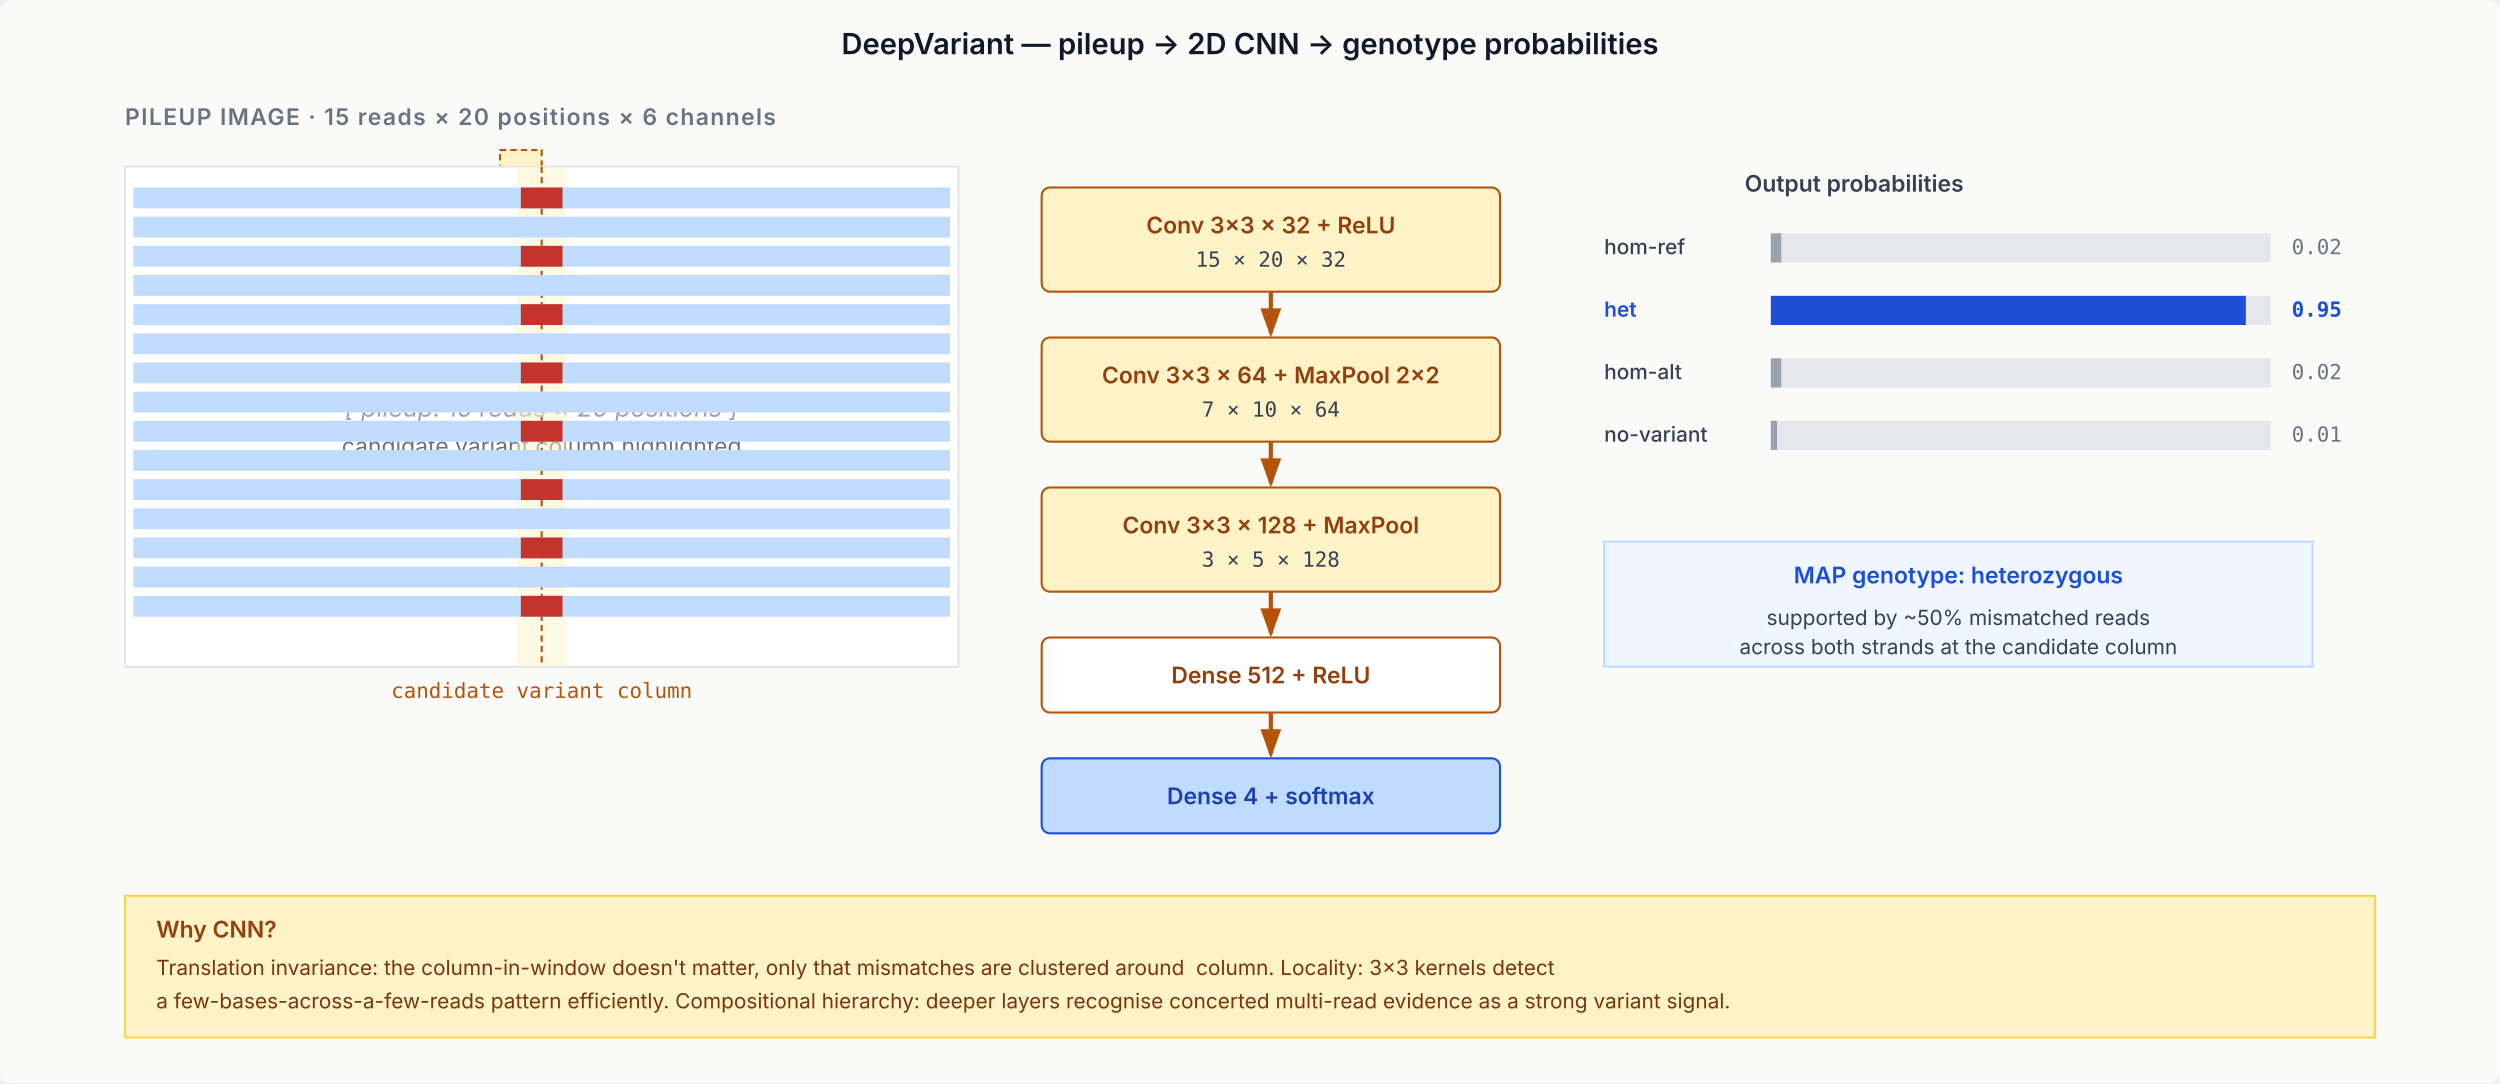
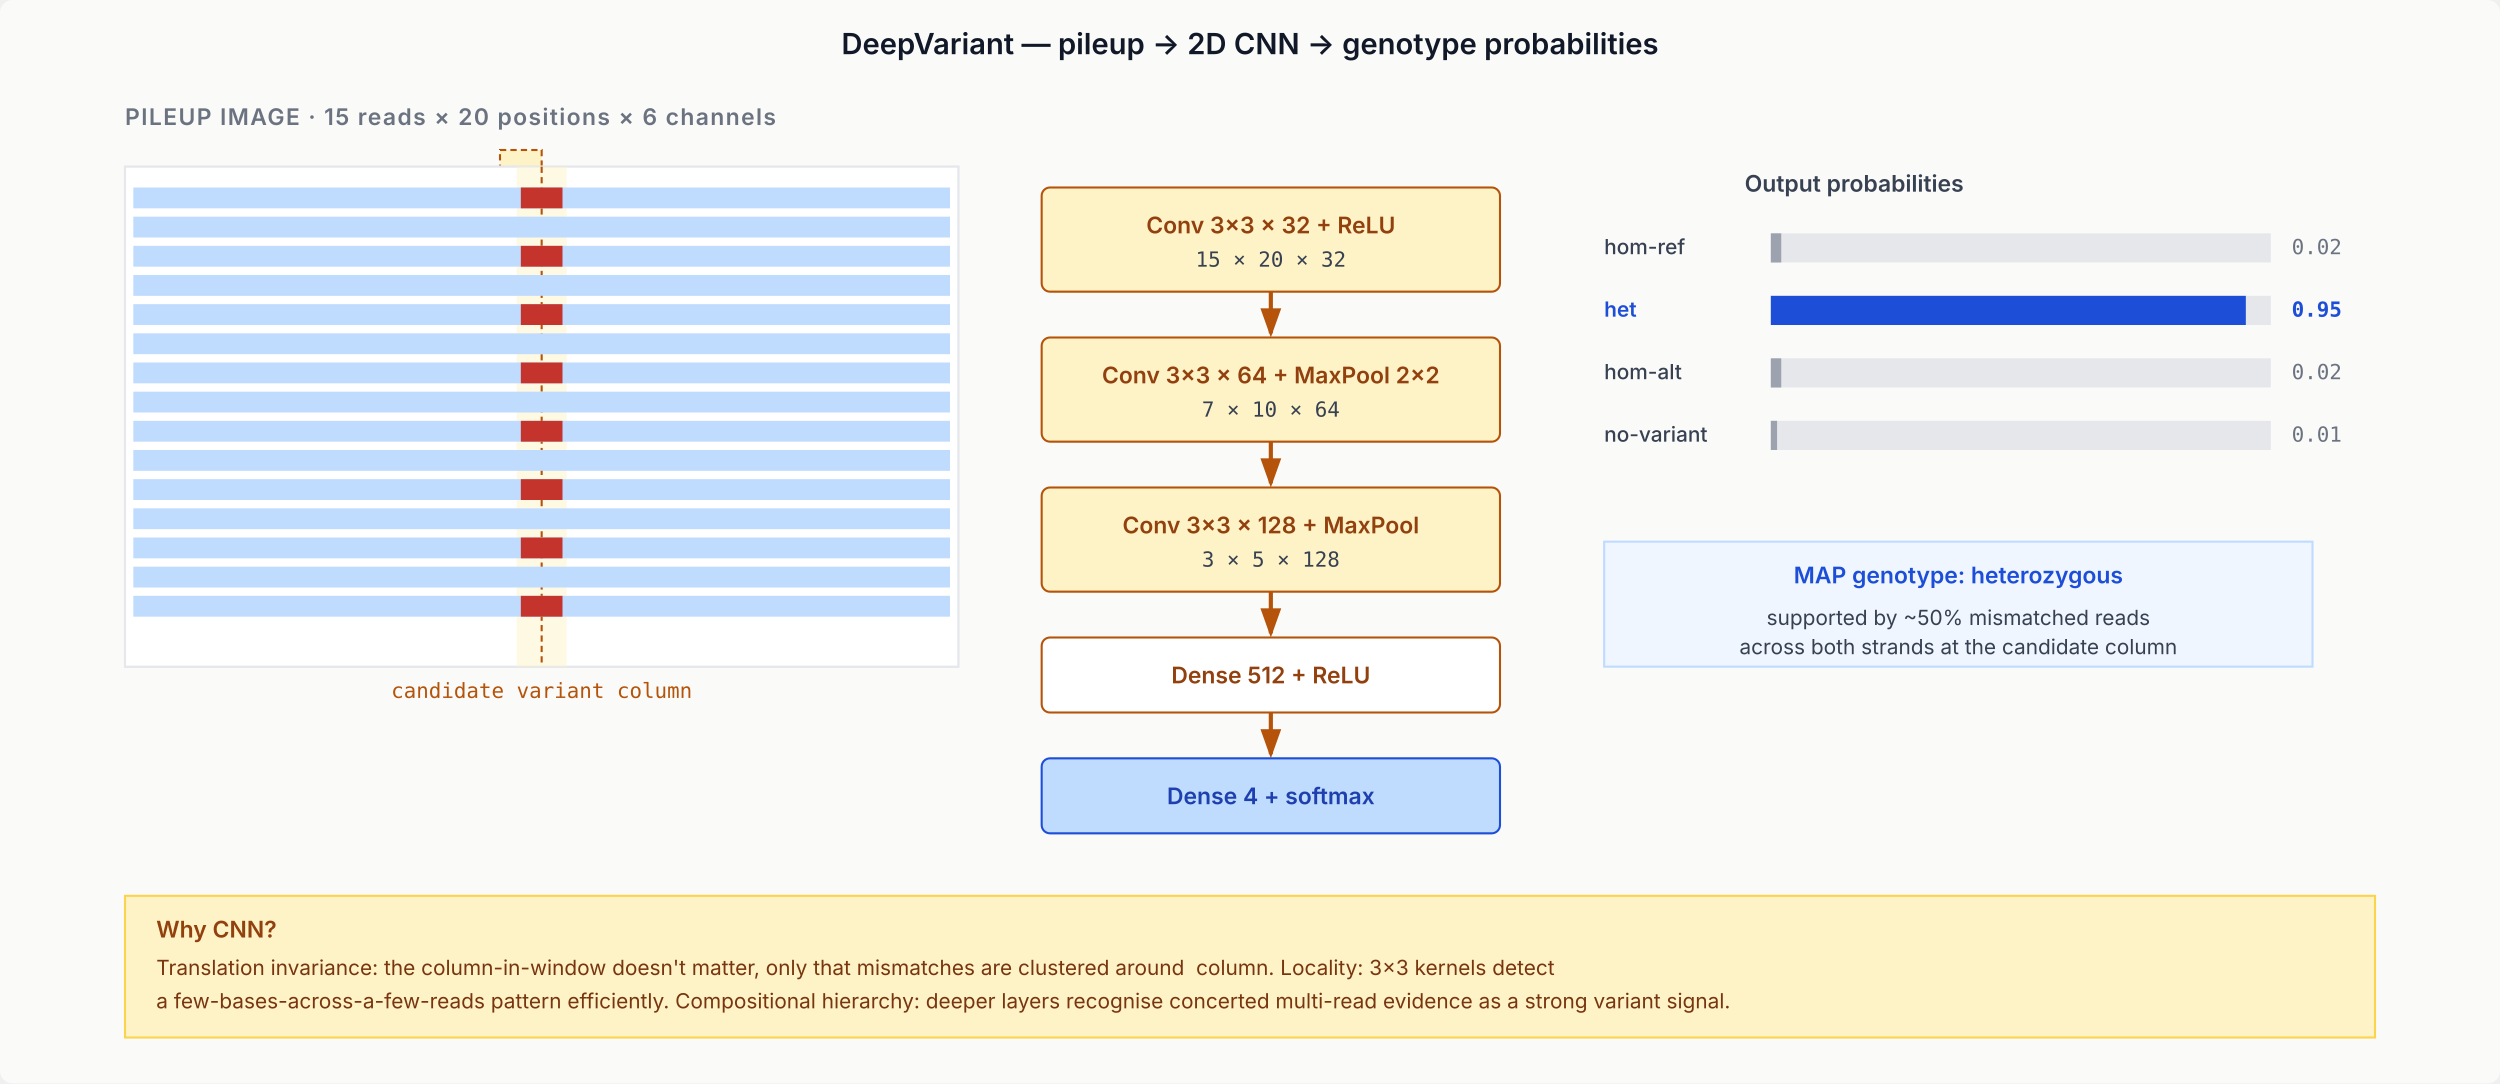
<svg xmlns="http://www.w3.org/2000/svg" viewBox="0 0 1200 520" width="1200" height="520" font-family="Inter, sans-serif">
  <defs>
    <style>text { font-family: Inter, sans-serif; } .mono { font-family: 'JetBrains Mono', monospace; }</style>
    <marker id="ar1" markerWidth="7" markerHeight="5" refX="6" refY="2.5" orient="auto">
      <polygon points="0 0, 7 2.5, 0 5" fill="#b45309" />
    </marker>
  </defs>
  <rect width="1200" height="520" fill="#fafaf9" rx="6" />
  <text x="600" y="26" text-anchor="middle" font-size="14" font-weight="600" fill="#111827">DeepVariant — pileup → 2D CNN → genotype probabilities</text>
  <text x="60" y="60" font-size="11" font-weight="600" fill="#6b7280" letter-spacing="0.06em">PILEUP IMAGE · 15 reads × 20 positions × 6 channels</text>
  <g transform="translate(60,72)">
    <rect x="180" y="0" width="20" height="240" fill="#fef3c7" stroke="#b45309" stroke-dasharray="3,2" />
    <g>
      
      
    </g>
    <g id="cells" font-size="9" class="mono" fill="#374151">
      
    </g>
  </g>
  <g transform="translate(60,72)">
    
    
  </g>
  <g class="mono" font-size="9">
    <g transform="translate(60,80)">
      <rect x="0" y="0" width="400" height="240" fill="#fff" stroke="#e5e7eb" />
    </g>
  </g>
  <g class="mono" font-size="9" fill="#fff">
    <g transform="translate(60,80)">
      <g>
        <rect x="0" y="0" width="20" height="14" fill="#2563eb" />
        <text x="10" y="11" text-anchor="middle">A</text>
        <rect x="20" y="0" width="20" height="14" fill="#b45309" />
        <text x="30" y="11" text-anchor="middle">C</text>
        <rect x="40" y="0" width="20" height="14" fill="#059669" />
        <text x="50" y="11" text-anchor="middle">G</text>
        <rect x="60" y="0" width="20" height="14" fill="#c4342c" />
        <text x="70" y="11" text-anchor="middle">T</text>
        <rect x="80" y="0" width="20" height="14" fill="#2563eb" />
        <text x="90" y="11" text-anchor="middle">A</text>
        <rect x="100" y="0" width="20" height="14" fill="#b45309" />
        <text x="110" y="11" text-anchor="middle">C</text>
        <rect x="120" y="0" width="20" height="14" fill="#059669" />
        <text x="130" y="11" text-anchor="middle">G</text>
        <rect x="140" y="0" width="20" height="14" fill="#c4342c" />
        <text x="150" y="11" text-anchor="middle">T</text>
        <rect x="160" y="0" width="20" height="14" fill="#2563eb" />
        <text x="170" y="11" text-anchor="middle">A</text>
        <rect x="180" y="0" width="20" height="14" fill="#c4342c" />
        <text x="190" y="11" text-anchor="middle">T</text>
        <rect x="200" y="0" width="20" height="14" fill="#b45309" />
        <text x="210" y="11" text-anchor="middle">C</text>
        <rect x="220" y="0" width="20" height="14" fill="#059669" />
        <text x="230" y="11" text-anchor="middle">G</text>
      </g>
    </g>
  </g>
  <g transform="translate(60,80)">
    
    
  </g>
  <rect x="60" y="80" width="400" height="240" fill="#fff" stroke="#e5e7eb" />
-   <text x="260" y="200" text-anchor="middle" font-size="12" fill="#9ca3af" font-style="italic">[ pileup: 15 reads × 20 positions ]</text>
-   <text x="260" y="218" text-anchor="middle" font-size="11" fill="#6b7280">candidate variant column highlighted</text>
  <rect x="248" y="80" width="24" height="240" fill="#fef3c7" opacity="0.5" />
  <line x1="260" y1="80" x2="260" y2="320" stroke="#b45309" stroke-dasharray="3,2" />
  <g transform="translate(60,90)">
    <g fill="#bfdbfe">
      <rect x="4" y="0" width="392" height="10" />
      <rect x="4" y="14" width="392" height="10" />
      <rect x="4" y="28" width="392" height="10" />
      <rect x="4" y="42" width="392" height="10" />
      <rect x="4" y="56" width="392" height="10" />
      <rect x="4" y="70" width="392" height="10" />
      <rect x="4" y="84" width="392" height="10" />
      <rect x="4" y="98" width="392" height="10" />
      <rect x="4" y="112" width="392" height="10" />
      <rect x="4" y="126" width="392" height="10" />
      <rect x="4" y="140" width="392" height="10" />
      <rect x="4" y="154" width="392" height="10" />
      <rect x="4" y="168" width="392" height="10" />
      <rect x="4" y="182" width="392" height="10" />
      <rect x="4" y="196" width="392" height="10" />
    </g>
    <g fill="#c4342c">
      <rect x="190" y="0" width="20" height="10" />
      <rect x="190" y="28" width="20" height="10" />
      <rect x="190" y="56" width="20" height="10" />
      <rect x="190" y="84" width="20" height="10" />
      <rect x="190" y="112" width="20" height="10" />
      <rect x="190" y="140" width="20" height="10" />
      <rect x="190" y="168" width="20" height="10" />
      <rect x="190" y="196" width="20" height="10" />
    </g>
  </g>
  <text x="260" y="335" text-anchor="middle" font-size="10" fill="#b45309" class="mono">candidate variant column</text>
  <g transform="translate(500,90)">
    <rect x="0" y="0" width="220" height="50" fill="#fef3c7" stroke="#b45309" rx="4" />
    <text x="110" y="22" text-anchor="middle" font-size="11" font-weight="600" fill="#92400e">Conv 3×3 × 32 + ReLU</text>
    <text x="110" y="38" text-anchor="middle" font-size="10" class="mono" fill="#374151">15 × 20 × 32</text>
    <line x1="110" y1="50" x2="110" y2="70" stroke="#b45309" stroke-width="2" marker-end="url(#ar1)" />
    <rect x="0" y="72" width="220" height="50" fill="#fef3c7" stroke="#b45309" rx="4" />
    <text x="110" y="94" text-anchor="middle" font-size="11" font-weight="600" fill="#92400e">Conv 3×3 × 64 + MaxPool 2×2</text>
    <text x="110" y="110" text-anchor="middle" font-size="10" class="mono" fill="#374151">7 × 10 × 64</text>
    <line x1="110" y1="122" x2="110" y2="142" stroke="#b45309" stroke-width="2" marker-end="url(#ar1)" />
    <rect x="0" y="144" width="220" height="50" fill="#fef3c7" stroke="#b45309" rx="4" />
    <text x="110" y="166" text-anchor="middle" font-size="11" font-weight="600" fill="#92400e">Conv 3×3 × 128 + MaxPool</text>
    <text x="110" y="182" text-anchor="middle" font-size="10" class="mono" fill="#374151">3 × 5 × 128</text>
    <line x1="110" y1="194" x2="110" y2="214" stroke="#b45309" stroke-width="2" marker-end="url(#ar1)" />
    <rect x="0" y="216" width="220" height="36" fill="#fff" stroke="#b45309" rx="4" />
    <text x="110" y="238" text-anchor="middle" font-size="11" font-weight="600" fill="#92400e">Dense 512 + ReLU</text>
    <line x1="110" y1="252" x2="110" y2="272" stroke="#b45309" stroke-width="2" marker-end="url(#ar1)" />
    <rect x="0" y="274" width="220" height="36" fill="#bfdbfe" stroke="#1d4ed8" rx="4" />
    <text x="110" y="296" text-anchor="middle" font-size="11" font-weight="600" fill="#1e40af">Dense 4 + softmax</text>
  </g>
  <g transform="translate(770,100)">
    <text x="120" y="-8" text-anchor="middle" font-size="11" font-weight="600" fill="#374151">Output probabilities</text>
    <text x="0" y="22" font-size="10" font-weight="500" fill="#374151">hom-ref</text>
    <rect x="80" y="12" width="240" height="14" fill="#e5e7eb" />
    <rect x="80" y="12" width="5" height="14" fill="#9ca3af" />
    <text x="330" y="22" font-size="10" class="mono" fill="#6b7280">0.02</text>
    <text x="0" y="52" font-size="10" font-weight="600" fill="#1d4ed8">het</text>
    <rect x="80" y="42" width="240" height="14" fill="#e5e7eb" />
    <rect x="80" y="42" width="228" height="14" fill="#1d4ed8" />
    <text x="330" y="52" font-size="10" class="mono" font-weight="600" fill="#1d4ed8">0.95</text>
    <text x="0" y="82" font-size="10" font-weight="500" fill="#374151">hom-alt</text>
    <rect x="80" y="72" width="240" height="14" fill="#e5e7eb" />
    <rect x="80" y="72" width="5" height="14" fill="#9ca3af" />
    <text x="330" y="82" font-size="10" class="mono" fill="#6b7280">0.02</text>
    <text x="0" y="112" font-size="10" font-weight="500" fill="#374151">no-variant</text>
    <rect x="80" y="102" width="240" height="14" fill="#e5e7eb" />
    <rect x="80" y="102" width="3" height="14" fill="#9ca3af" />
    <text x="330" y="112" font-size="10" class="mono" fill="#6b7280">0.01</text>
    <rect x="0" y="160" width="340" height="60" fill="#eff6ff" stroke="#bfdbfe" />
    <text x="170" y="180" text-anchor="middle" font-size="11" font-weight="600" fill="#1d4ed8">MAP genotype: heterozygous</text>
    <text x="170" y="200" text-anchor="middle" font-size="10" fill="#374151">supported by ~50% mismatched reads</text>
    <text x="170" y="214" text-anchor="middle" font-size="10" fill="#374151">across both strands at the candidate column</text>
  </g>
  <rect x="60" y="430" width="1080" height="68" fill="#fef3c7" stroke="#fcd34d" />
  <text x="75" y="450" font-size="11" font-weight="600" fill="#92400e">Why CNN?</text>
  <text x="75" y="468" font-size="10" fill="#78350f">Translation invariance: the column-in-window doesn't matter, only that mismatches are clustered around <em>some</em> column. Locality: 3×3 kernels detect</text>
  <text x="75" y="484" font-size="10" fill="#78350f">a few-bases-across-a-few-reads pattern efficiently. Compositional hierarchy: deeper layers recognise concerted multi-read evidence as a strong variant signal.</text>
</svg>
